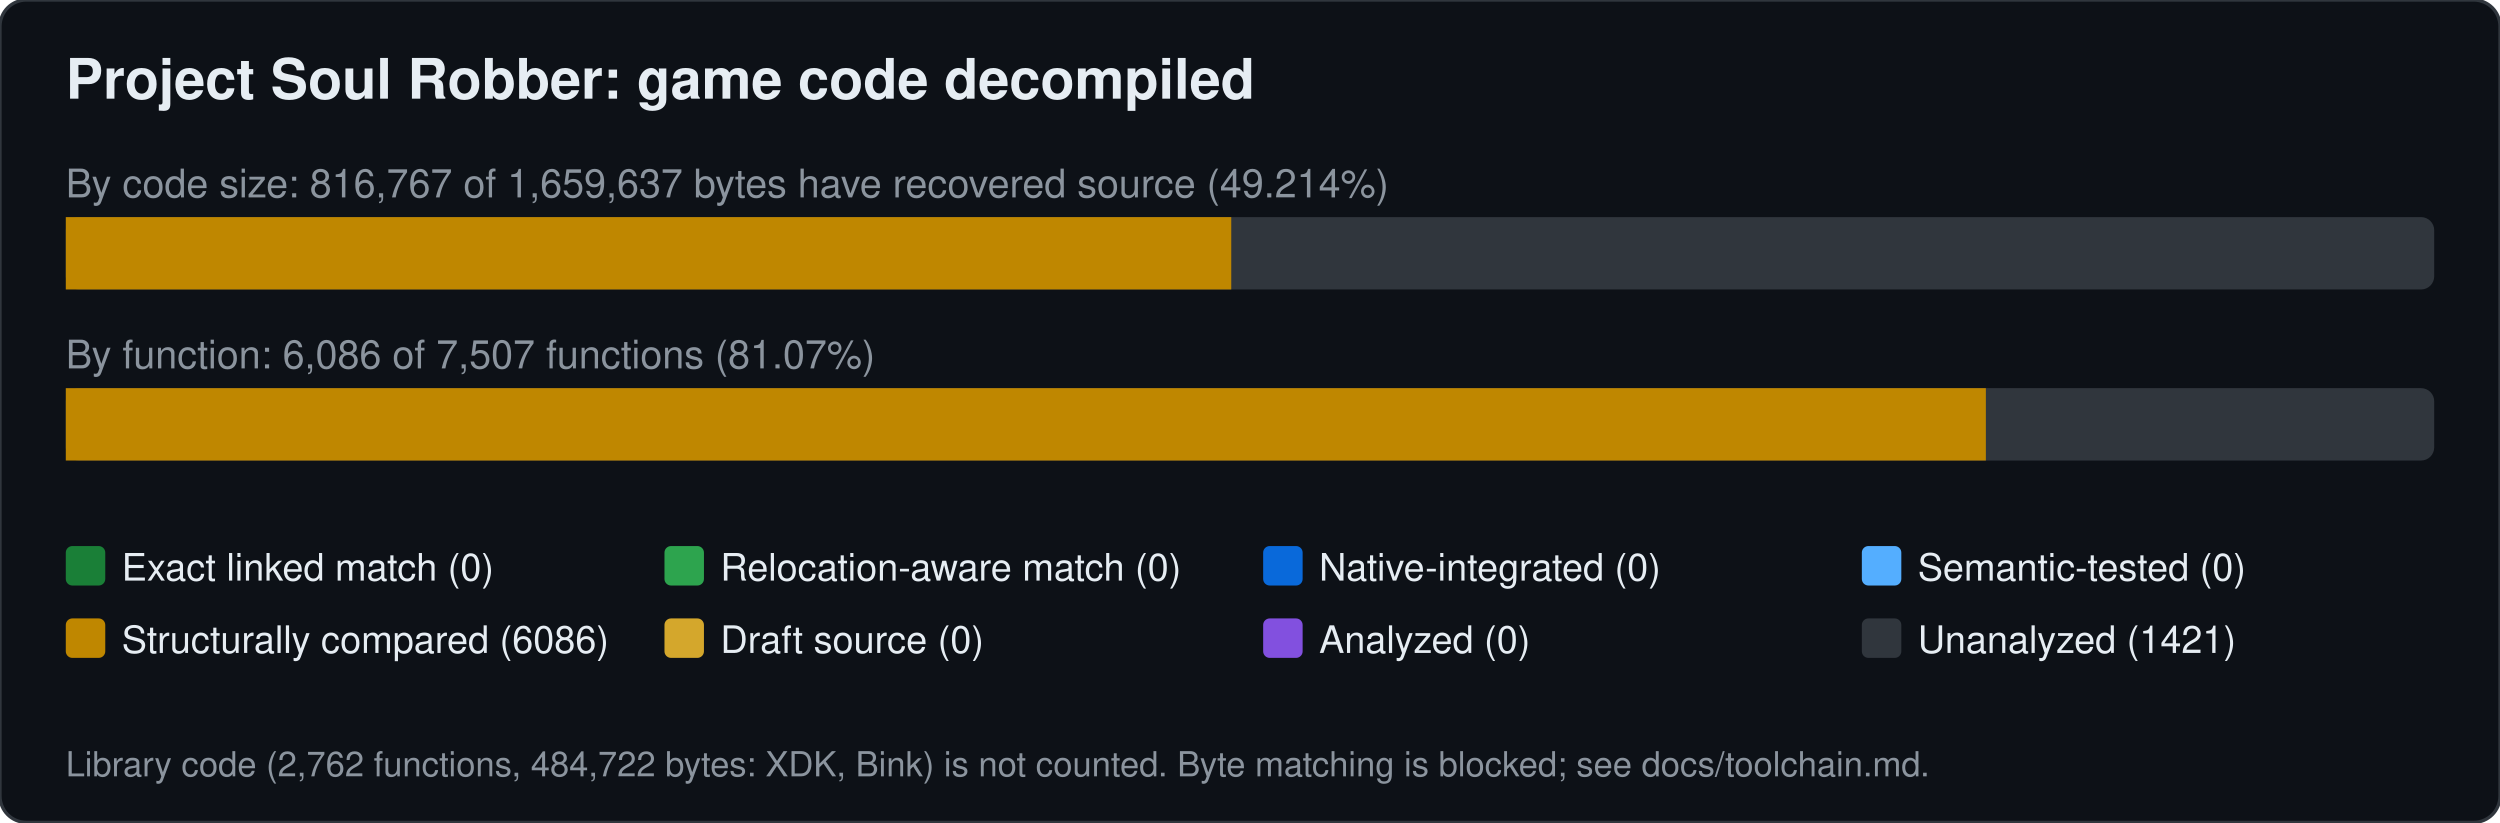
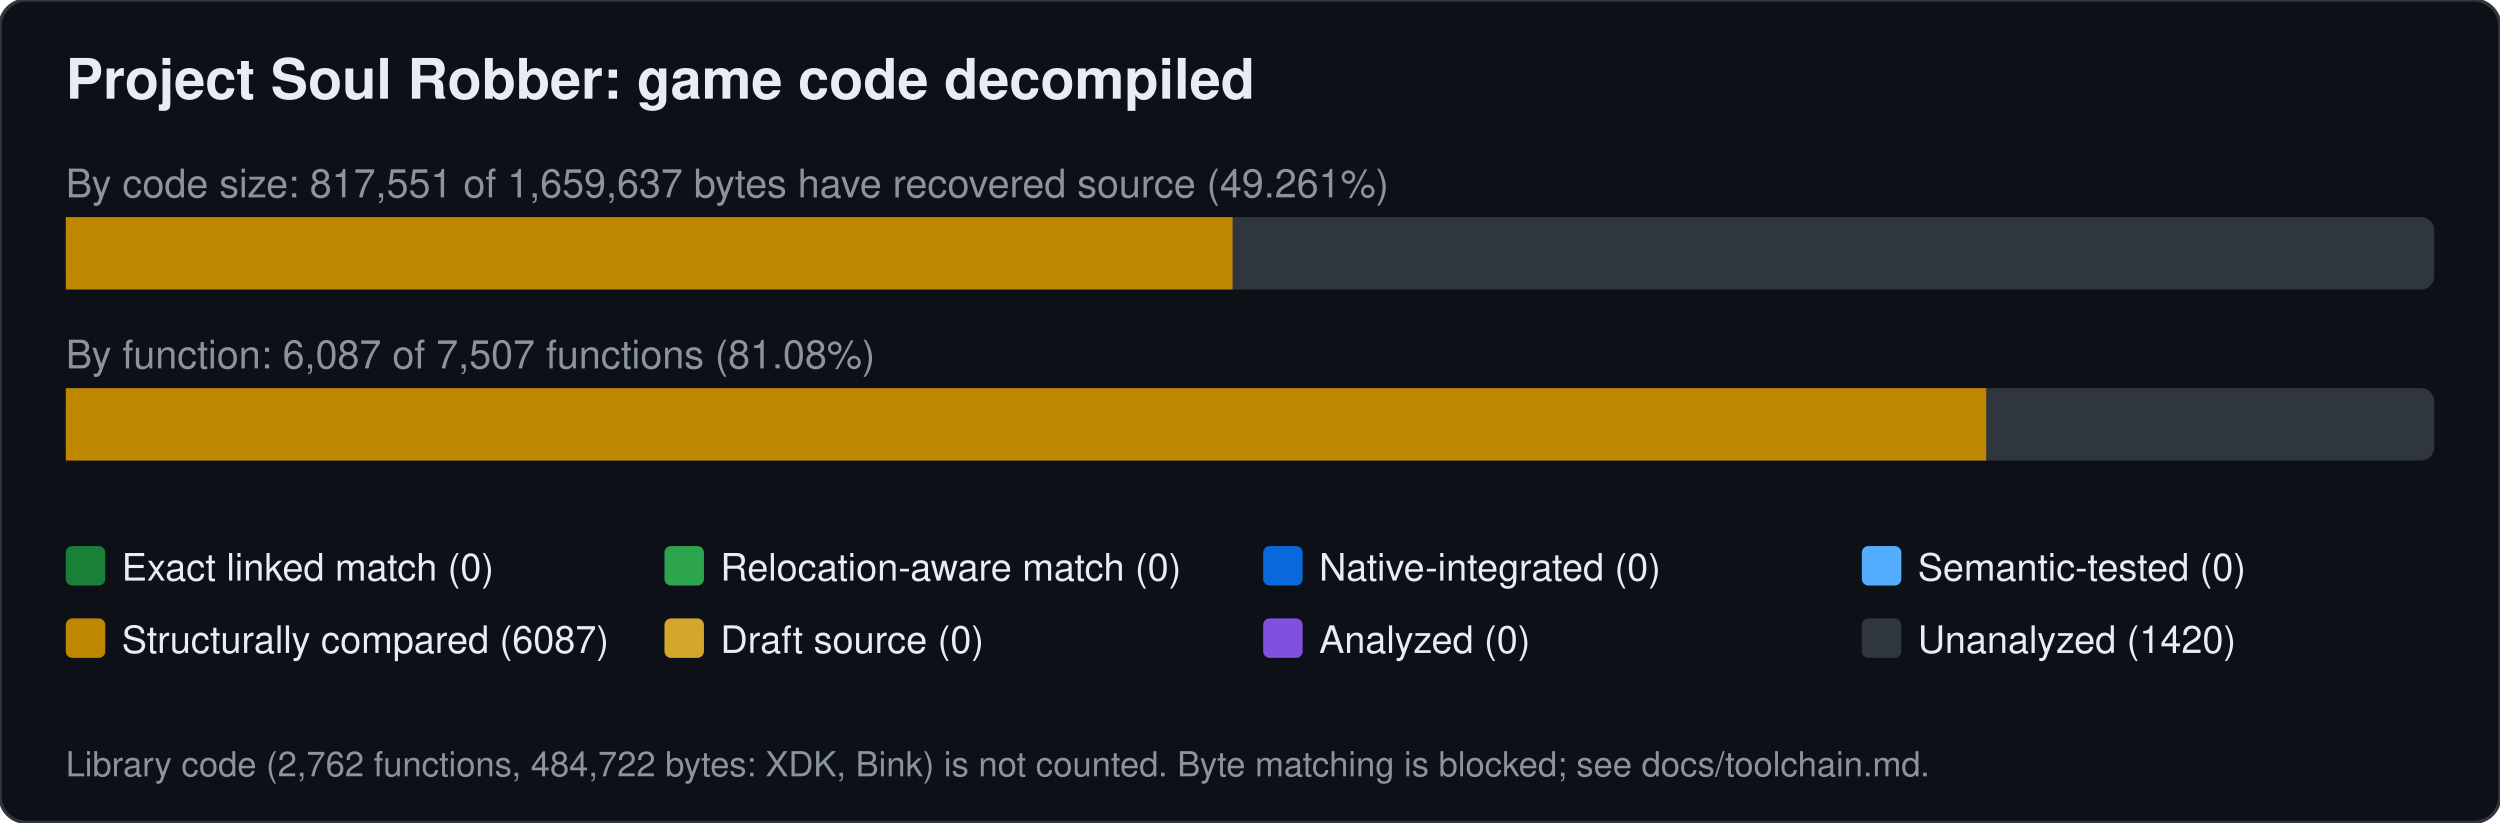
<svg xmlns="http://www.w3.org/2000/svg" width="760" height="250" viewBox="0 0 760 250" font-family="Segoe UI,Helvetica,Arial,sans-serif">
  <rect width="760" height="250" rx="8" fill="#0d1117" stroke="#30363d" />
  <text x="20" y="30" font-size="17" font-weight="600" fill="#e6edf3">Project Soul Robber: game code decompiled</text>
-   <text x="20" y="60" font-size="12" fill="#8b949e">By code size: 816,767 of 1,659,637 bytes have recovered source (49.214%)</text>
+   <text x="20" y="60" font-size="12" fill="#8b949e">By code size: 817,551 of 1,659,637 bytes have recovered source (49.261%)</text>
  <rect x="20" y="66" width="720" height="22" rx="4" fill="#30363d" />
-   <rect x="20.0" y="66" width="354.3" height="22" fill="#bf8700" />
-   <text x="20" y="112" font-size="12" fill="#8b949e">By function: 6,086 of 7,507 functions (81.07%)</text>
+   <rect x="20.0" y="66" width="354.7" height="22" fill="#bf8700" />
+   <text x="20" y="112" font-size="12" fill="#8b949e">By function: 6,087 of 7,507 functions (81.08%)</text>
  <rect x="20" y="118" width="720" height="22" rx="4" fill="#30363d" />
-   <rect x="20.0" y="118" width="583.7" height="22" fill="#bf8700" />
+   <rect x="20.0" y="118" width="583.8" height="22" fill="#bf8700" />
  <rect x="20" y="166" width="12" height="12" rx="2" fill="#1a7f37" />
  <text x="37" y="176.5" font-size="11.5" fill="#e6edf3">Exact linked match (0)</text>
  <rect x="202" y="166" width="12" height="12" rx="2" fill="#2da44e" />
  <text x="219" y="176.5" font-size="11.5" fill="#e6edf3">Relocation-aware match (0)</text>
  <rect x="384" y="166" width="12" height="12" rx="2" fill="#0969da" />
  <text x="401" y="176.5" font-size="11.5" fill="#e6edf3">Native-integrated (0)</text>
  <rect x="566" y="166" width="12" height="12" rx="2" fill="#54aeff" />
  <text x="583" y="176.5" font-size="11.5" fill="#e6edf3">Semantic-tested (0)</text>
  <rect x="20" y="188" width="12" height="12" rx="2" fill="#bf8700" />
-   <text x="37" y="198.5" font-size="11.5" fill="#e6edf3">Structurally compared (6086)</text>
+   <text x="37" y="198.5" font-size="11.5" fill="#e6edf3">Structurally compared (6087)</text>
  <rect x="202" y="188" width="12" height="12" rx="2" fill="#d4a72c" />
  <text x="219" y="198.5" font-size="11.5" fill="#e6edf3">Draft source (0)</text>
  <rect x="384" y="188" width="12" height="12" rx="2" fill="#8250df" />
  <text x="401" y="198.5" font-size="11.5" fill="#e6edf3">Analyzed (0)</text>
  <rect x="566" y="188" width="12" height="12" rx="2" fill="#30363d" />
-   <text x="583" y="198.5" font-size="11.5" fill="#e6edf3">Unanalyzed (1421)</text>
+   <text x="583" y="198.5" font-size="11.5" fill="#e6edf3">Unanalyzed (1420)</text>
  <text x="20" y="236" font-size="10.5" fill="#8b949e">Library code (2,762 functions, 484,722 bytes: XDK, Bink) is not counted. Byte matching is blocked; see docs/toolchain.md.</text>
</svg>
